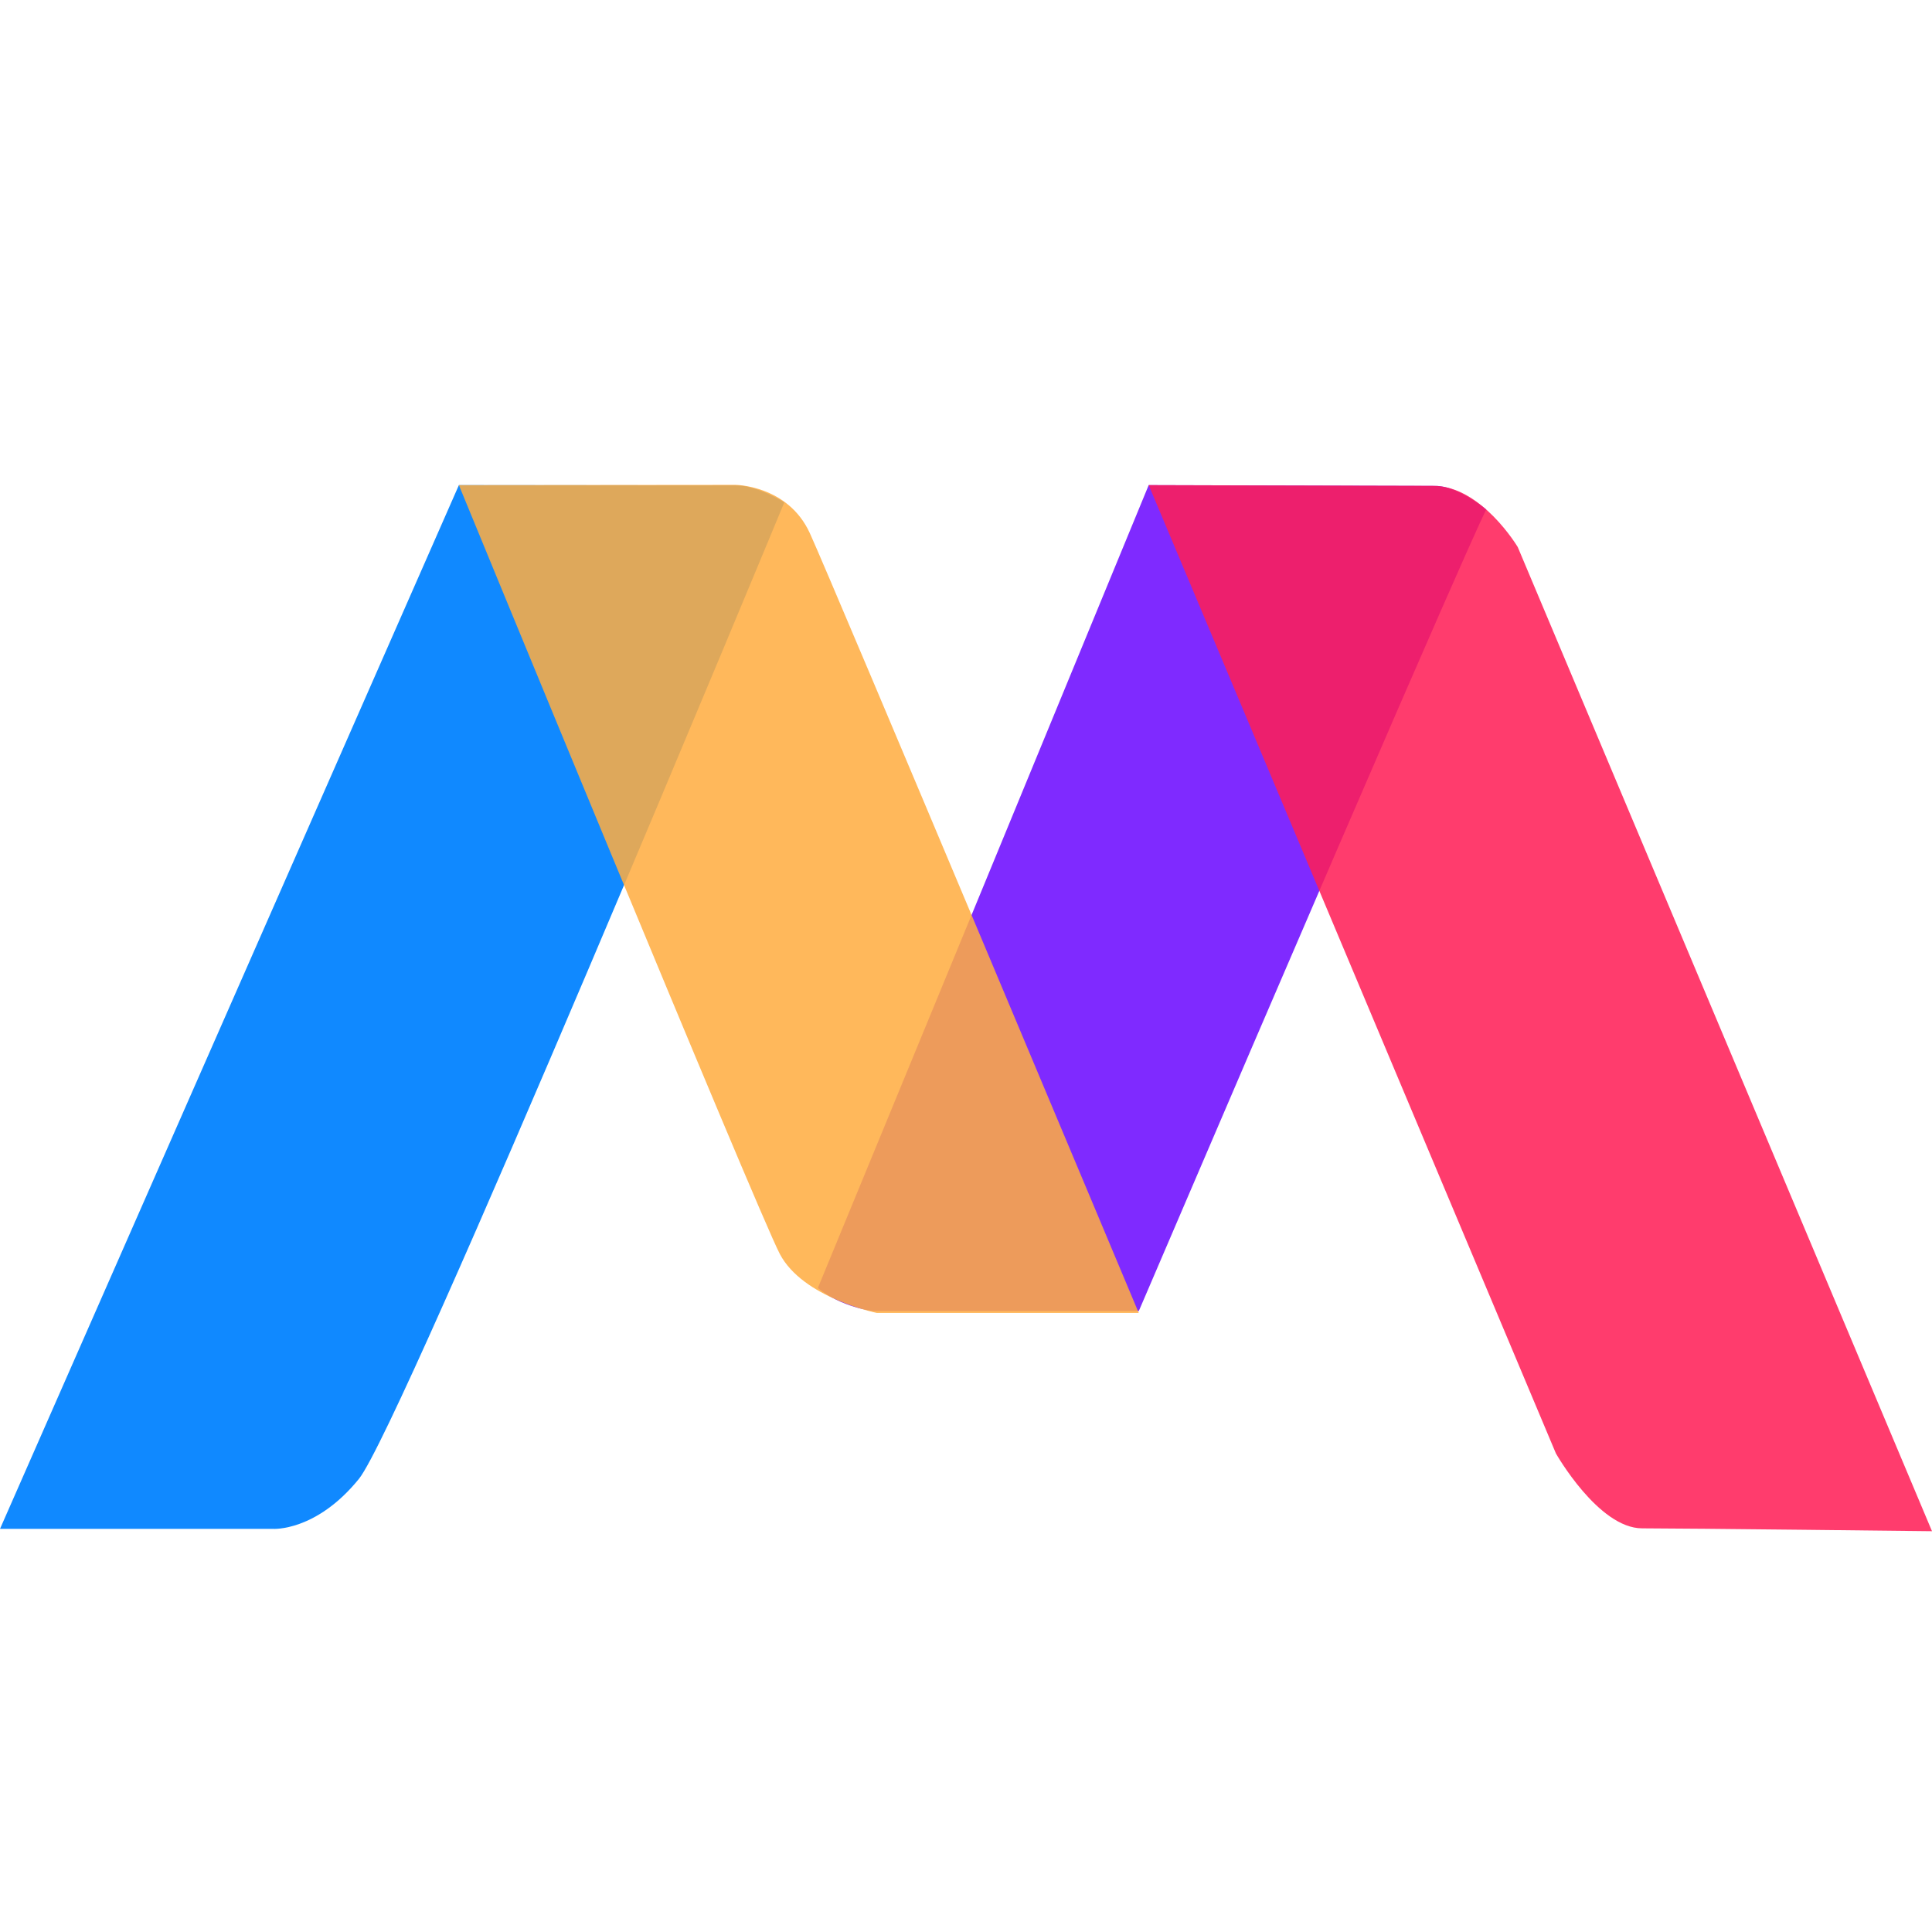
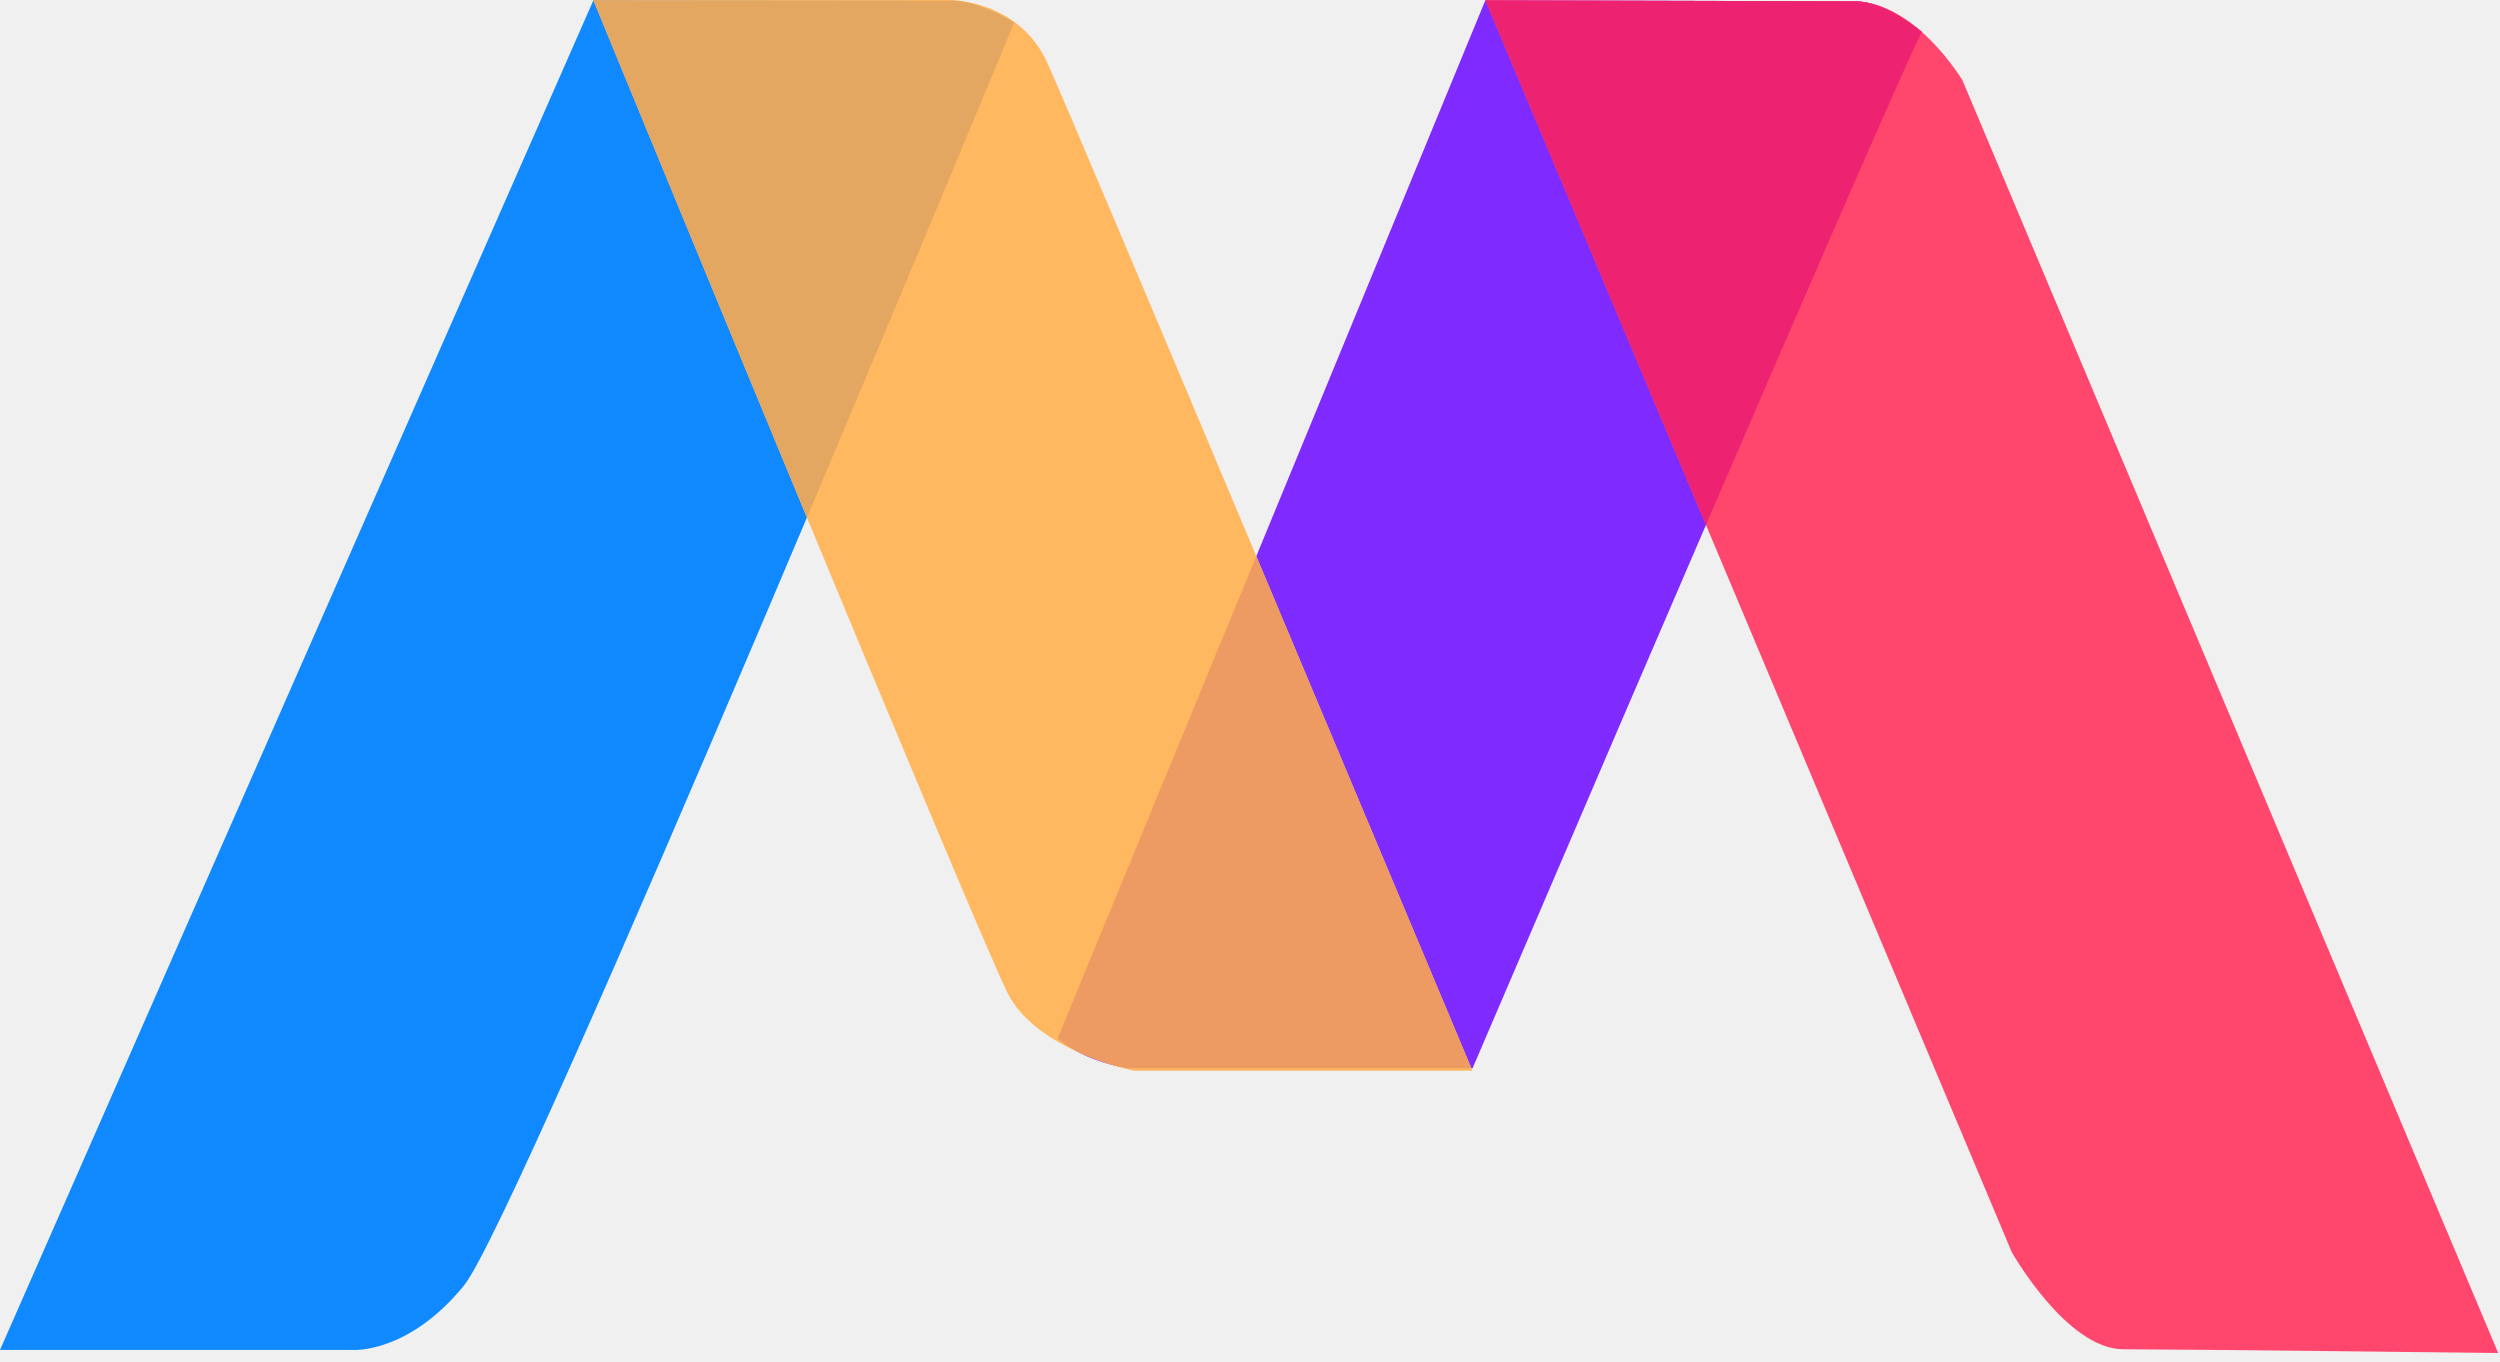
- <svg xmlns="http://www.w3.org/2000/svg" width="91.303mm" height="91.303mm" viewBox="0 0 91.303 91.303" version="1.1" id="svg8">
-   <defs id="defs2" />
-   <rect style="fill:#ffffff;fill-opacity:1;stroke:#ffffff;stroke-width:4;stroke-linejoin:round;stroke-miterlimit:4;stroke-dasharray:none;stroke-opacity:1;paint-order:markers stroke fill" id="rect819" width="91.303" height="91.303" x="0" y="-7.1054274e-15" />
-   <g id="layer1" transform="translate(-0.01670435,41.97567)">
-     <path d="M 0.017,30.276 H 12.915 c 0,0 2.032,0.142 4.063,-2.362 2.032,-2.504 20.104,-46.149 20.104,-46.149 0,0 -1.247,-0.802 -2.307,-0.802 -1.06,0 -13.072,-0.013 -13.072,-0.013 z" id="path4555" style="display:inline;fill:#1089ff;stroke:none;stroke-width:0.265px;stroke-linecap:butt;stroke-linejoin:miter;stroke-opacity:1" />
-     <path d="m 53.835,19.981 h -12.562 c 0,0 -1.503,-0.17 -2.606,-1.087 l 15.635,-37.944 13.564,0.038 c 1.069,0.003 2.389,1.117 2.389,1.117 0,0 -0.284,0.204 -16.42,37.877 z" id="path4893" style="display:inline;fill:#7f2aff;stroke:none;stroke-width:0.267px;stroke-linecap:butt;stroke-linejoin:miter;stroke-opacity:1" />
-     <path d="m 21.703,-19.05 13.064,-0.012 c 0,0 2.48,0.012 3.52,2.28 1.039,2.268 15.544,36.853 15.544,36.853 h -12.379 c 0,0 -3.496,-0.709 -4.583,-2.788 C 35.783,15.204 21.703,-19.05 21.703,-19.05 Z" id="path4557" style="display:inline;fill:#ffac41;fill-opacity:0.863;stroke:none;stroke-width:0.265px;stroke-linecap:butt;stroke-linejoin:miter;stroke-opacity:1" />
-     <path d="m 54.303,-19.05 19.243,45.76 c 0,0 2.005,3.541 4.076,3.541 2.071,0 13.698,0.136 13.698,0.136 l -19.577,-46.509 c 0,0 -1.721,-2.894 -3.992,-2.894 -2.272,0 -13.447,-0.034 -13.447,-0.034 z" id="path4907" style="fill:#ff1e56;fill-opacity:0.863;stroke:none;stroke-width:0.267px;stroke-linecap:butt;stroke-linejoin:miter;stroke-opacity:1" />
-   </g>
+ <svg xmlns="http://www.w3.org/2000/svg" viewBox="0 0 259 141" fill-rule="evenodd" clip-rule="evenodd" stroke-linejoin="round" stroke-miterlimit="2">
+   <path d="M0 139.855h36.563s5.759.402 11.518-6.696S105.067 2.344 105.067 2.344 101.532.072 98.527.072c-3.002 0-37.053-.038-37.053-.038L0 139.853z" fill="#1089ff" fill-rule="nonzero" />
+   <path d="M152.557 110.672h-35.608s-4.262-.48-7.387-3.08L153.882.033 192.33.14c3.03.008 6.772 3.165 6.772 3.165s-.805.58-46.546 107.367z" fill="#7f2aff" fill-rule="nonzero" />
+   <path d="M61.474.033L98.504 0s7.032.033 9.978 6.462c2.947 6.428 44.063 104.465 44.063 104.465h-35.09s-9.91-2.01-12.99-7.903C101.384 97.133 61.474.035 61.474.035z" fill="#ffb85f" fill-rule="nonzero" />
+   <path d="M61.473.033s34.052.038 37.055.038 6.539 2.272 6.539 2.272S95.176 26.23 83.596 53.62C72.625 27.164 61.473.033 61.473.033z" fill="#e3a762" fill-rule="nonzero" />
+   <path d="M130.152 57.621a56663.298 56663.298 0 0122.286 53.051h-35.49s-.695-.078-1.73-.343a30.417 30.417 0 01-3.508-1.324 12.088 12.088 0 01-2.148-1.413l20.59-49.97z" fill="#ed9b63" fill-rule="nonzero" />
+   <path d="M153.882.033l54.549 129.714s5.682 10.037 11.553 10.037c5.872 0 38.828.387 38.828.387L203.317 8.334S198.44.13 192 .13 153.882.034 153.882.034z" fill="#ff476e" fill-rule="nonzero" />
+   <path d="M153.882.033h.013c.537.002 17.4.053 28.844.08l9.592.027.085.001c.319.018.635.055.946.11 2.532.51 5.207 2.62 5.67 2.997l.035.03.033.03c-.049.068-1.169 1.931-22.363 51.074L153.882.033z" fill="#ed2270" fill-rule="nonzero" />
</svg>
